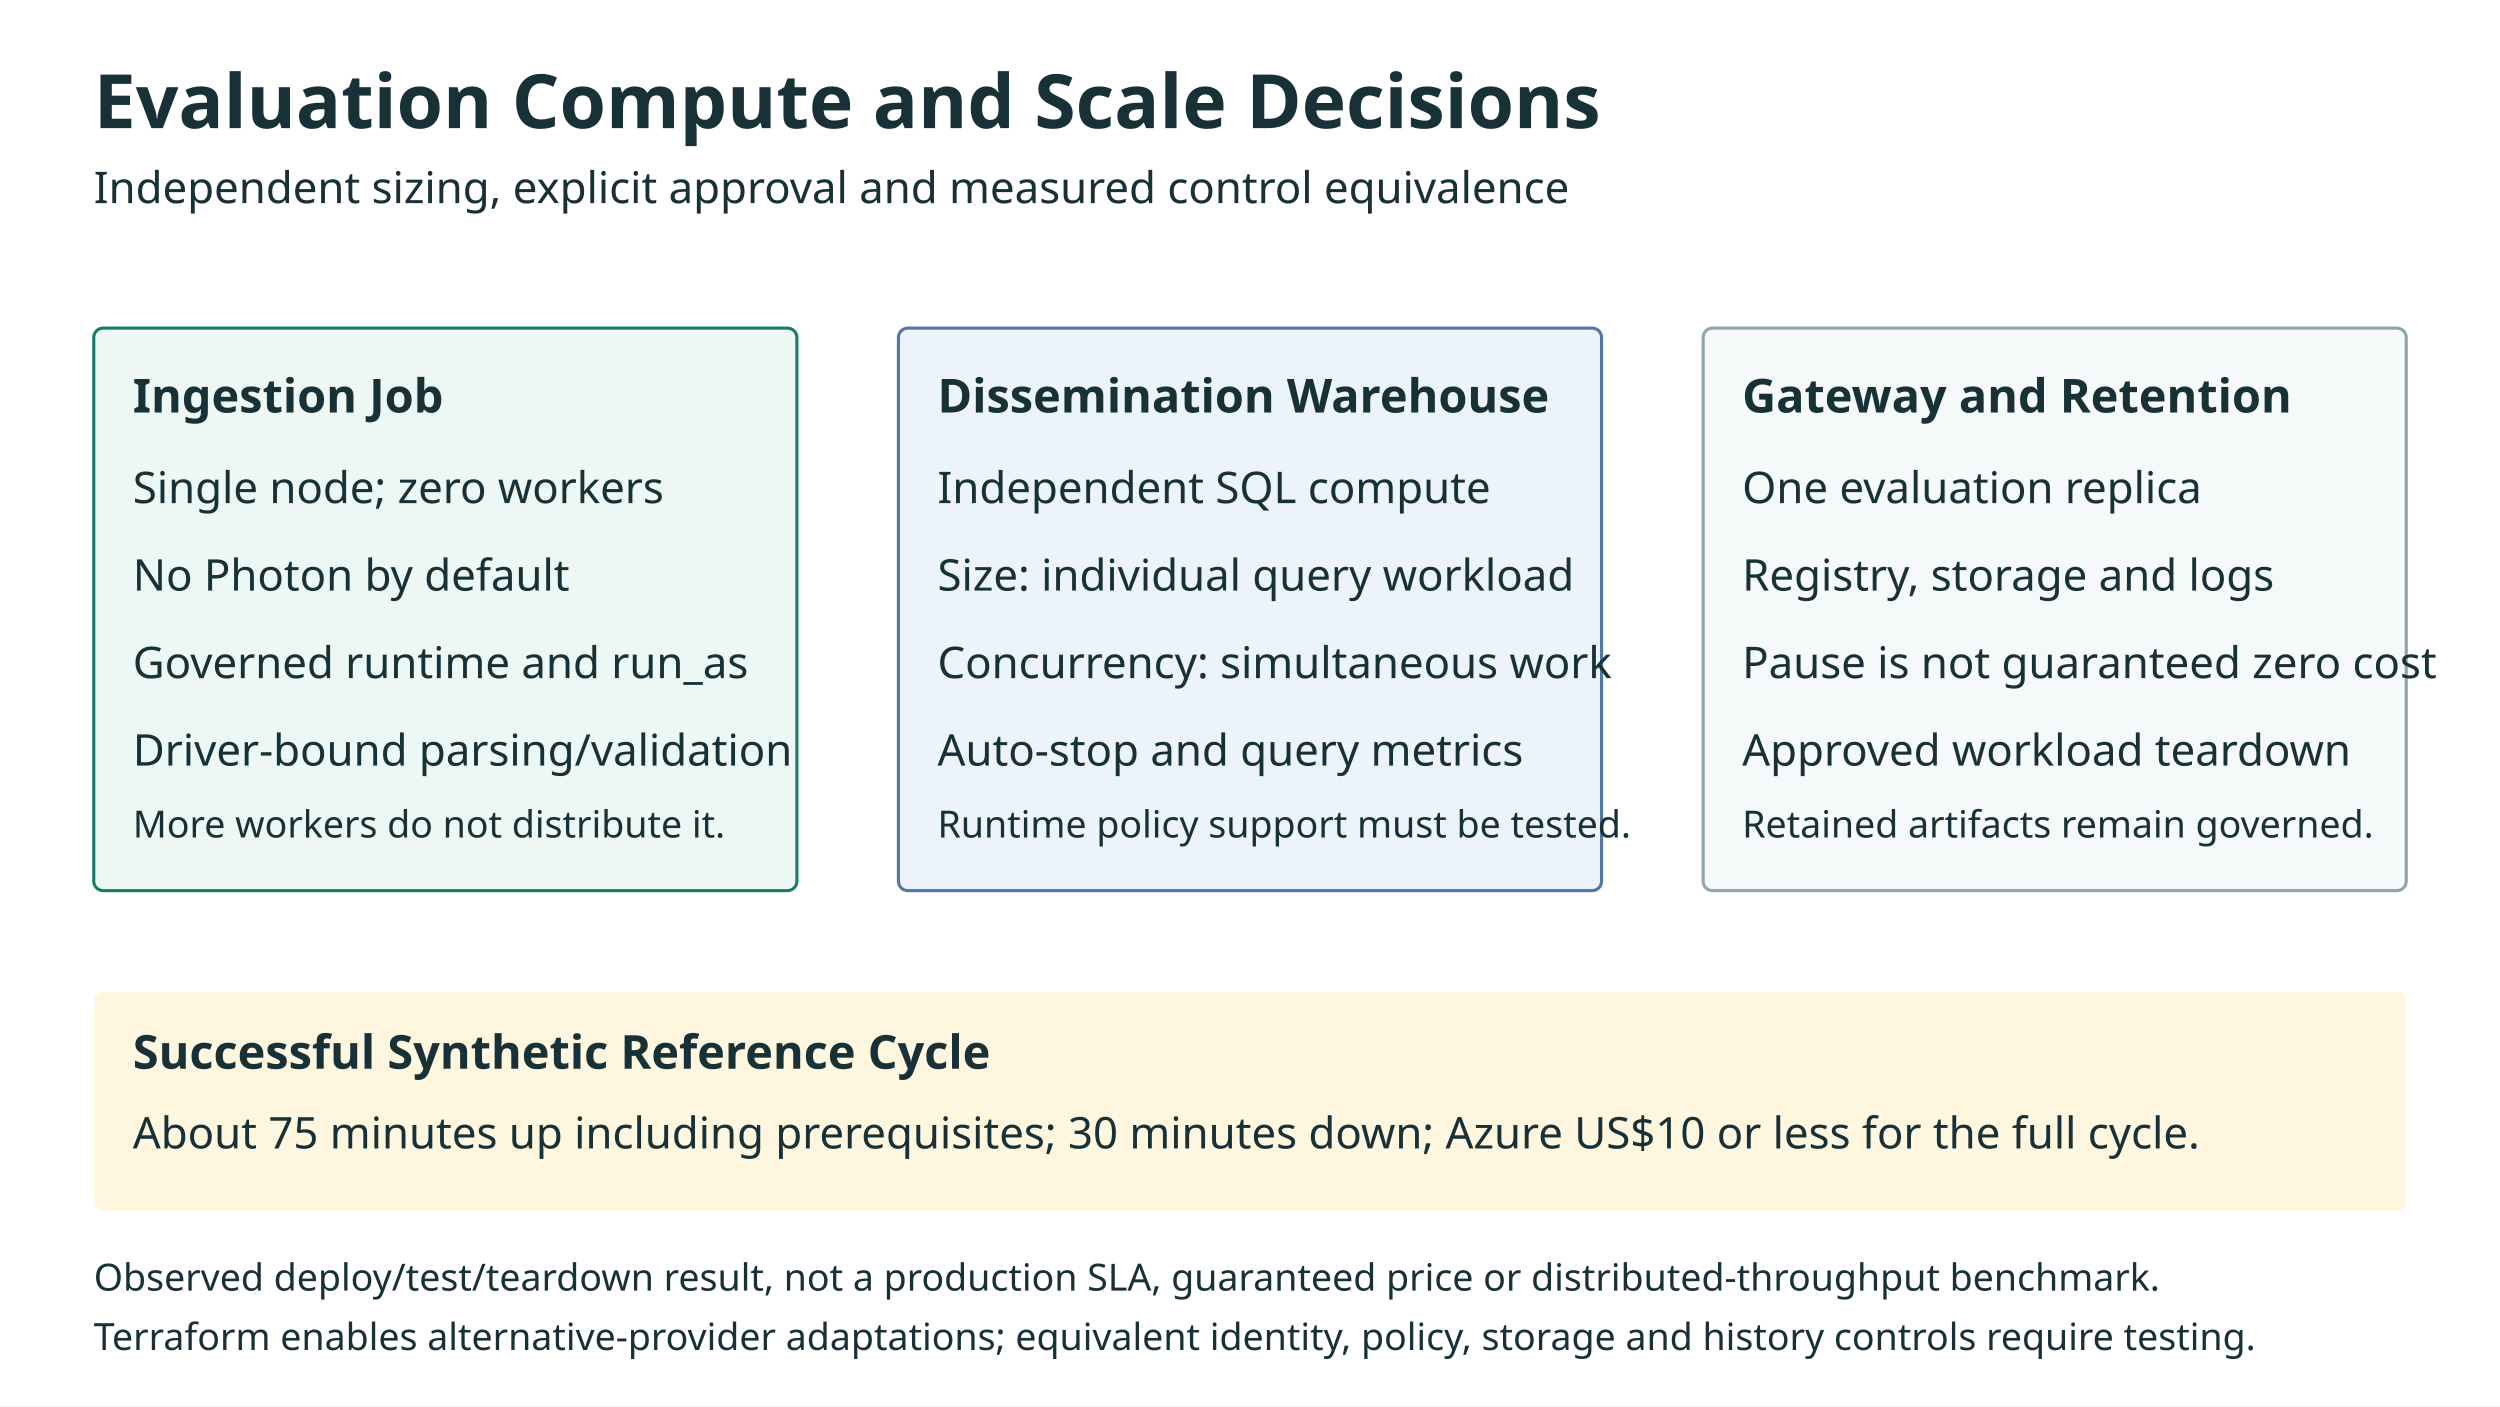
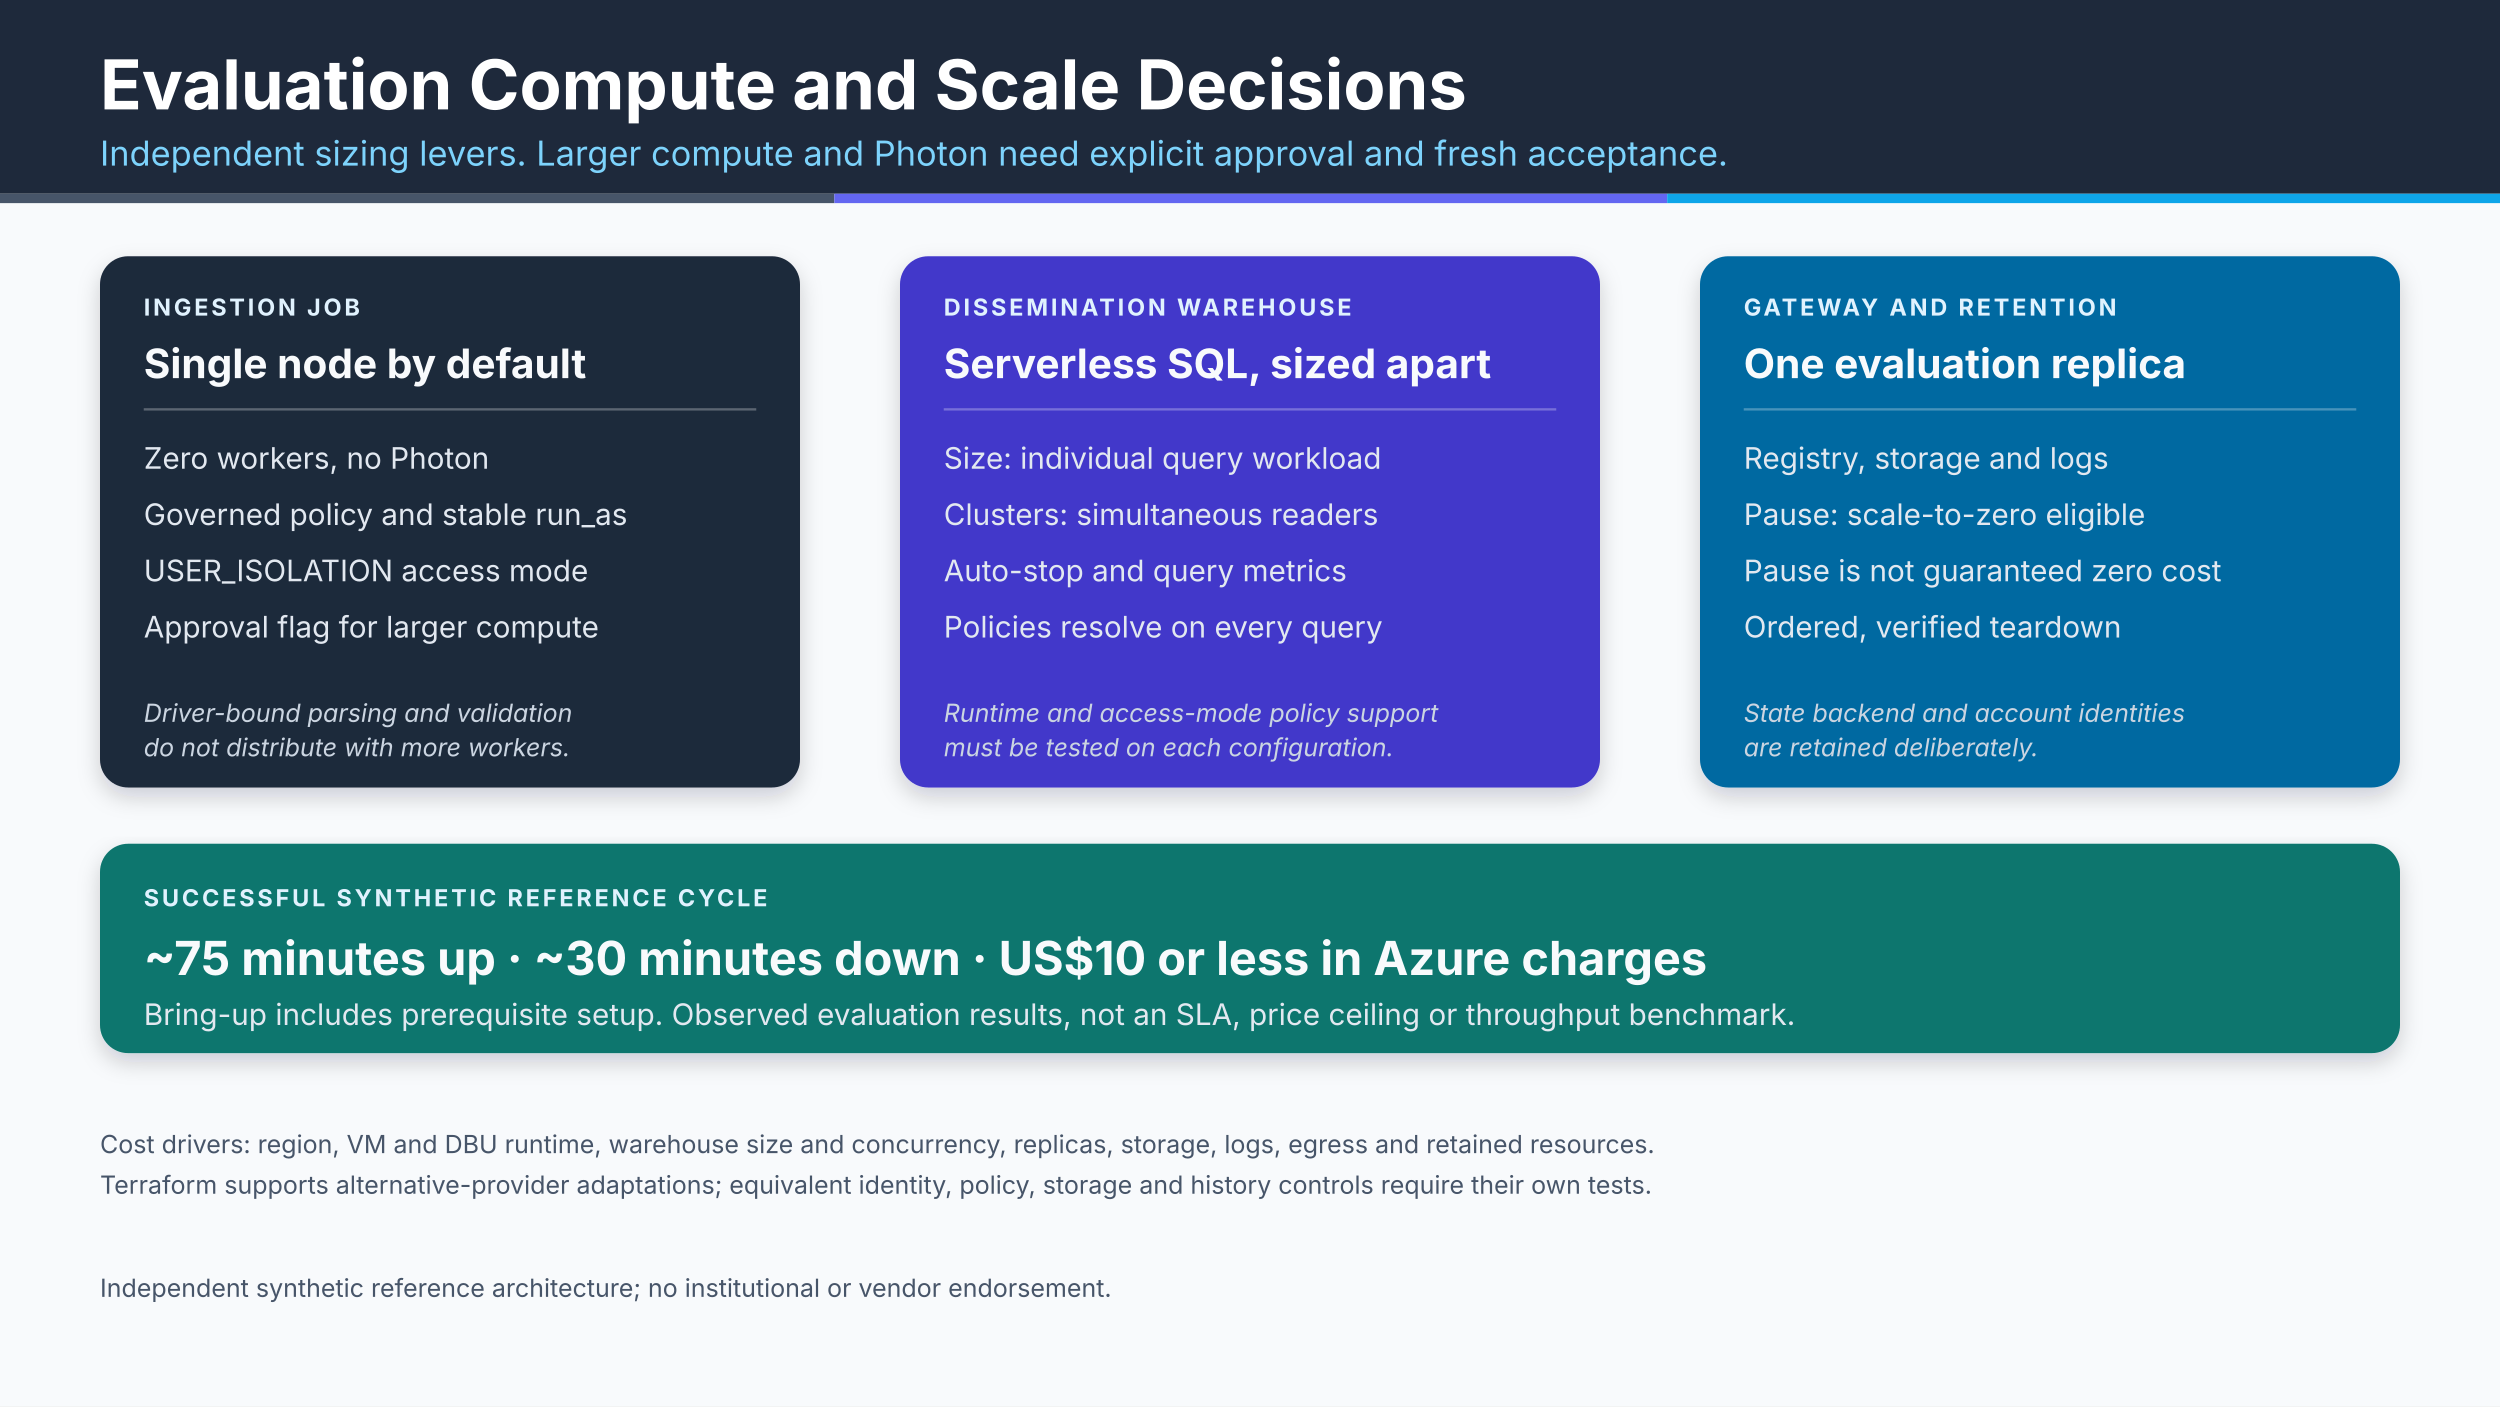
<svg xmlns="http://www.w3.org/2000/svg" width="1600" height="900" viewBox="0 0 1600 900" role="img" aria-labelledby="title description">
-   <style>text{font-family:'Segoe UI',sans-serif;fill:#183137;font-size:28px;letter-spacing:0}.title{font-size:48px;font-weight:700}.heading{font-size:30px;font-weight:700}.small{font-size:24px}</style>
-   <rect width="1600" height="900" fill="white" />
-   <text x="60" y="82" class="title">Evaluation Compute and Scale Decisions</text>
-   <text x="60" y="130">Independent sizing, explicit approval and measured control equivalence</text>
-   <rect x="60" y="210" width="450" height="360" rx="6" fill="#edf7f3" stroke="#167d69" stroke-width="2" />
-   <text x="85" y="264" class="heading">Ingestion Job</text>
-   <text x="85" y="322">Single node; zero workers</text>
-   <text x="85" y="378">No Photon by default</text>
-   <text x="85" y="434">Governed runtime and run_as</text>
-   <text x="85" y="490">Driver-bound parsing/validation</text>
-   <text x="85" y="536" class="small">More workers do not distribute it.</text>
-   <rect x="575" y="210" width="450" height="360" rx="6" fill="#edf3fb" stroke="#5077a6" stroke-width="2" />
-   <text x="600" y="264" class="heading">Dissemination Warehouse</text>
-   <text x="600" y="322">Independent SQL compute</text>
-   <text x="600" y="378">Size: individual query workload</text>
-   <text x="600" y="434">Concurrency: simultaneous work</text>
-   <text x="600" y="490">Auto-stop and query metrics</text>
-   <text x="600" y="536" class="small">Runtime policy support must be tested.</text>
-   <rect x="1090" y="210" width="450" height="360" rx="6" fill="#f6f9fa" stroke="#90a5aa" stroke-width="2" />
-   <text x="1115" y="264" class="heading">Gateway and Retention</text>
-   <text x="1115" y="322">One evaluation replica</text>
-   <text x="1115" y="378">Registry, storage and logs</text>
-   <text x="1115" y="434">Pause is not guaranteed zero cost</text>
-   <text x="1115" y="490">Approved workload teardown</text>
-   <text x="1115" y="536" class="small">Retained artifacts remain governed.</text>
-   <rect x="60" y="635" width="1480" height="140" rx="6" fill="#fff6df" />
-   <text x="85" y="684" class="heading">Successful Synthetic Reference Cycle</text>
-   <text x="85" y="735">About 75 minutes up including prerequisites; 30 minutes down; Azure US$10 or less for the full cycle.</text>
-   <text x="60" y="826" class="small">Observed deploy/test/teardown result, not a production SLA, guaranteed price or distributed-throughput benchmark.</text>
-   <text x="60" y="864" class="small">Terraform enables alternative-provider adaptations; equivalent identity, policy, storage and history controls require testing.</text>
+   <defs>
+     <filter id="lift" x="-8%" y="-8%" width="116%" height="130%">
+       <feDropShadow dx="0" dy="6" stdDeviation="7" flood-color="#0F172A" flood-opacity="0.18" />
+     </filter>
+   </defs>
+   <style>
+     text{font-family:Inter,'Segoe UI',Lato,'Liberation Sans',Arial,sans-serif;font-size:19px;fill:#F8FAFC}
+     .title{font-size:44px;font-weight:700;fill:#FFFFFF}
+     .subtitle{font-size:22px;fill:#7DD3FC}
+     .label{font-size:15px;font-weight:700;letter-spacing:1.8px;fill:#E0F2FE}
+     .h{font-size:26px;font-weight:700}
+     .b{font-size:19px;fill:#E2E8F0}
+     .note{font-size:16px;fill:#CBD5E1;font-style:italic}
+     .big{font-size:30px;font-weight:700}
+     .foot{fill:#475569;font-size:16px}
+     .rule{stroke:#FFFFFF;stroke-opacity:0.28;stroke-width:1.5}
+   </style>
+   <rect width="1600" height="900" fill="#F8FAFC" />
+   <rect width="1600" height="124" fill="#1E293B" />
+   <rect y="124" width="534" height="6" fill="#475569" />
+   <rect x="534" y="124" width="533" height="6" fill="#6366F1" />
+   <rect x="1067" y="124" width="533" height="6" fill="#0EA5E9" />
+   <text x="64" y="70" class="title">Evaluation Compute and Scale Decisions</text>
+   <text x="64" y="106" class="subtitle">Independent sizing levers. Larger compute and Photon need explicit approval and fresh acceptance.</text>
+   <g filter="url(#lift)">
+     <rect x="64" y="164" width="448" height="340" rx="18" fill="#1E293B" />
+     <rect x="576" y="164" width="448" height="340" rx="18" fill="#4338CA" />
+     <rect x="1088" y="164" width="448" height="340" rx="18" fill="#0369A1" />
+   </g>
+   <text x="92" y="202" class="label">INGESTION JOB</text>
+   <text x="92" y="242" class="h">Single node by default</text>
+   <path d="M92 262 H484" class="rule" />
+   <text x="92" y="300" class="b">Zero workers, no Photon</text>
+   <text x="92" y="336" class="b">Governed policy and stable run_as</text>
+   <text x="92" y="372" class="b">USER_ISOLATION access mode</text>
+   <text x="92" y="408" class="b">Approval flag for larger compute</text>
+   <text x="92" y="462" class="note">Driver-bound parsing and validation</text>
+   <text x="92" y="484" class="note">do not distribute with more workers.</text>
+   <text x="604" y="202" class="label">DISSEMINATION WAREHOUSE</text>
+   <text x="604" y="242" class="h">Serverless SQL, sized apart</text>
+   <path d="M604 262 H996" class="rule" />
+   <text x="604" y="300" class="b">Size: individual query workload</text>
+   <text x="604" y="336" class="b">Clusters: simultaneous readers</text>
+   <text x="604" y="372" class="b">Auto-stop and query metrics</text>
+   <text x="604" y="408" class="b">Policies resolve on every query</text>
+   <text x="604" y="462" class="note">Runtime and access-mode policy support</text>
+   <text x="604" y="484" class="note">must be tested on each configuration.</text>
+   <text x="1116" y="202" class="label">GATEWAY AND RETENTION</text>
+   <text x="1116" y="242" class="h">One evaluation replica</text>
+   <path d="M1116 262 H1508" class="rule" />
+   <text x="1116" y="300" class="b">Registry, storage and logs</text>
+   <text x="1116" y="336" class="b">Pause: scale-to-zero eligible</text>
+   <text x="1116" y="372" class="b">Pause is not guaranteed zero cost</text>
+   <text x="1116" y="408" class="b">Ordered, verified teardown</text>
+   <text x="1116" y="462" class="note">State backend and account identities</text>
+   <text x="1116" y="484" class="note">are retained deliberately.</text>
+   <rect x="64" y="540" width="1472" height="134" rx="18" fill="#0F766E" filter="url(#lift)" />
+   <text x="92" y="580" class="label">SUCCESSFUL SYNTHETIC REFERENCE CYCLE</text>
+   <text x="92" y="624" class="big">~75 minutes up · ~30 minutes down · US$10 or less in Azure charges</text>
+   <text x="92" y="656" class="b">Bring-up includes prerequisite setup. Observed evaluation results, not an SLA, price ceiling or throughput benchmark.</text>
+   <text x="64" y="738" class="foot">Cost drivers: region, VM and DBU runtime, warehouse size and concurrency, replicas, storage, logs, egress and retained resources.</text>
+   <text x="64" y="764" class="foot">Terraform supports alternative-provider adaptations; equivalent identity, policy, storage and history controls require their own tests.</text>
+   <text x="64" y="830" class="foot">Independent synthetic reference architecture; no institutional or vendor endorsement.</text>
</svg>
